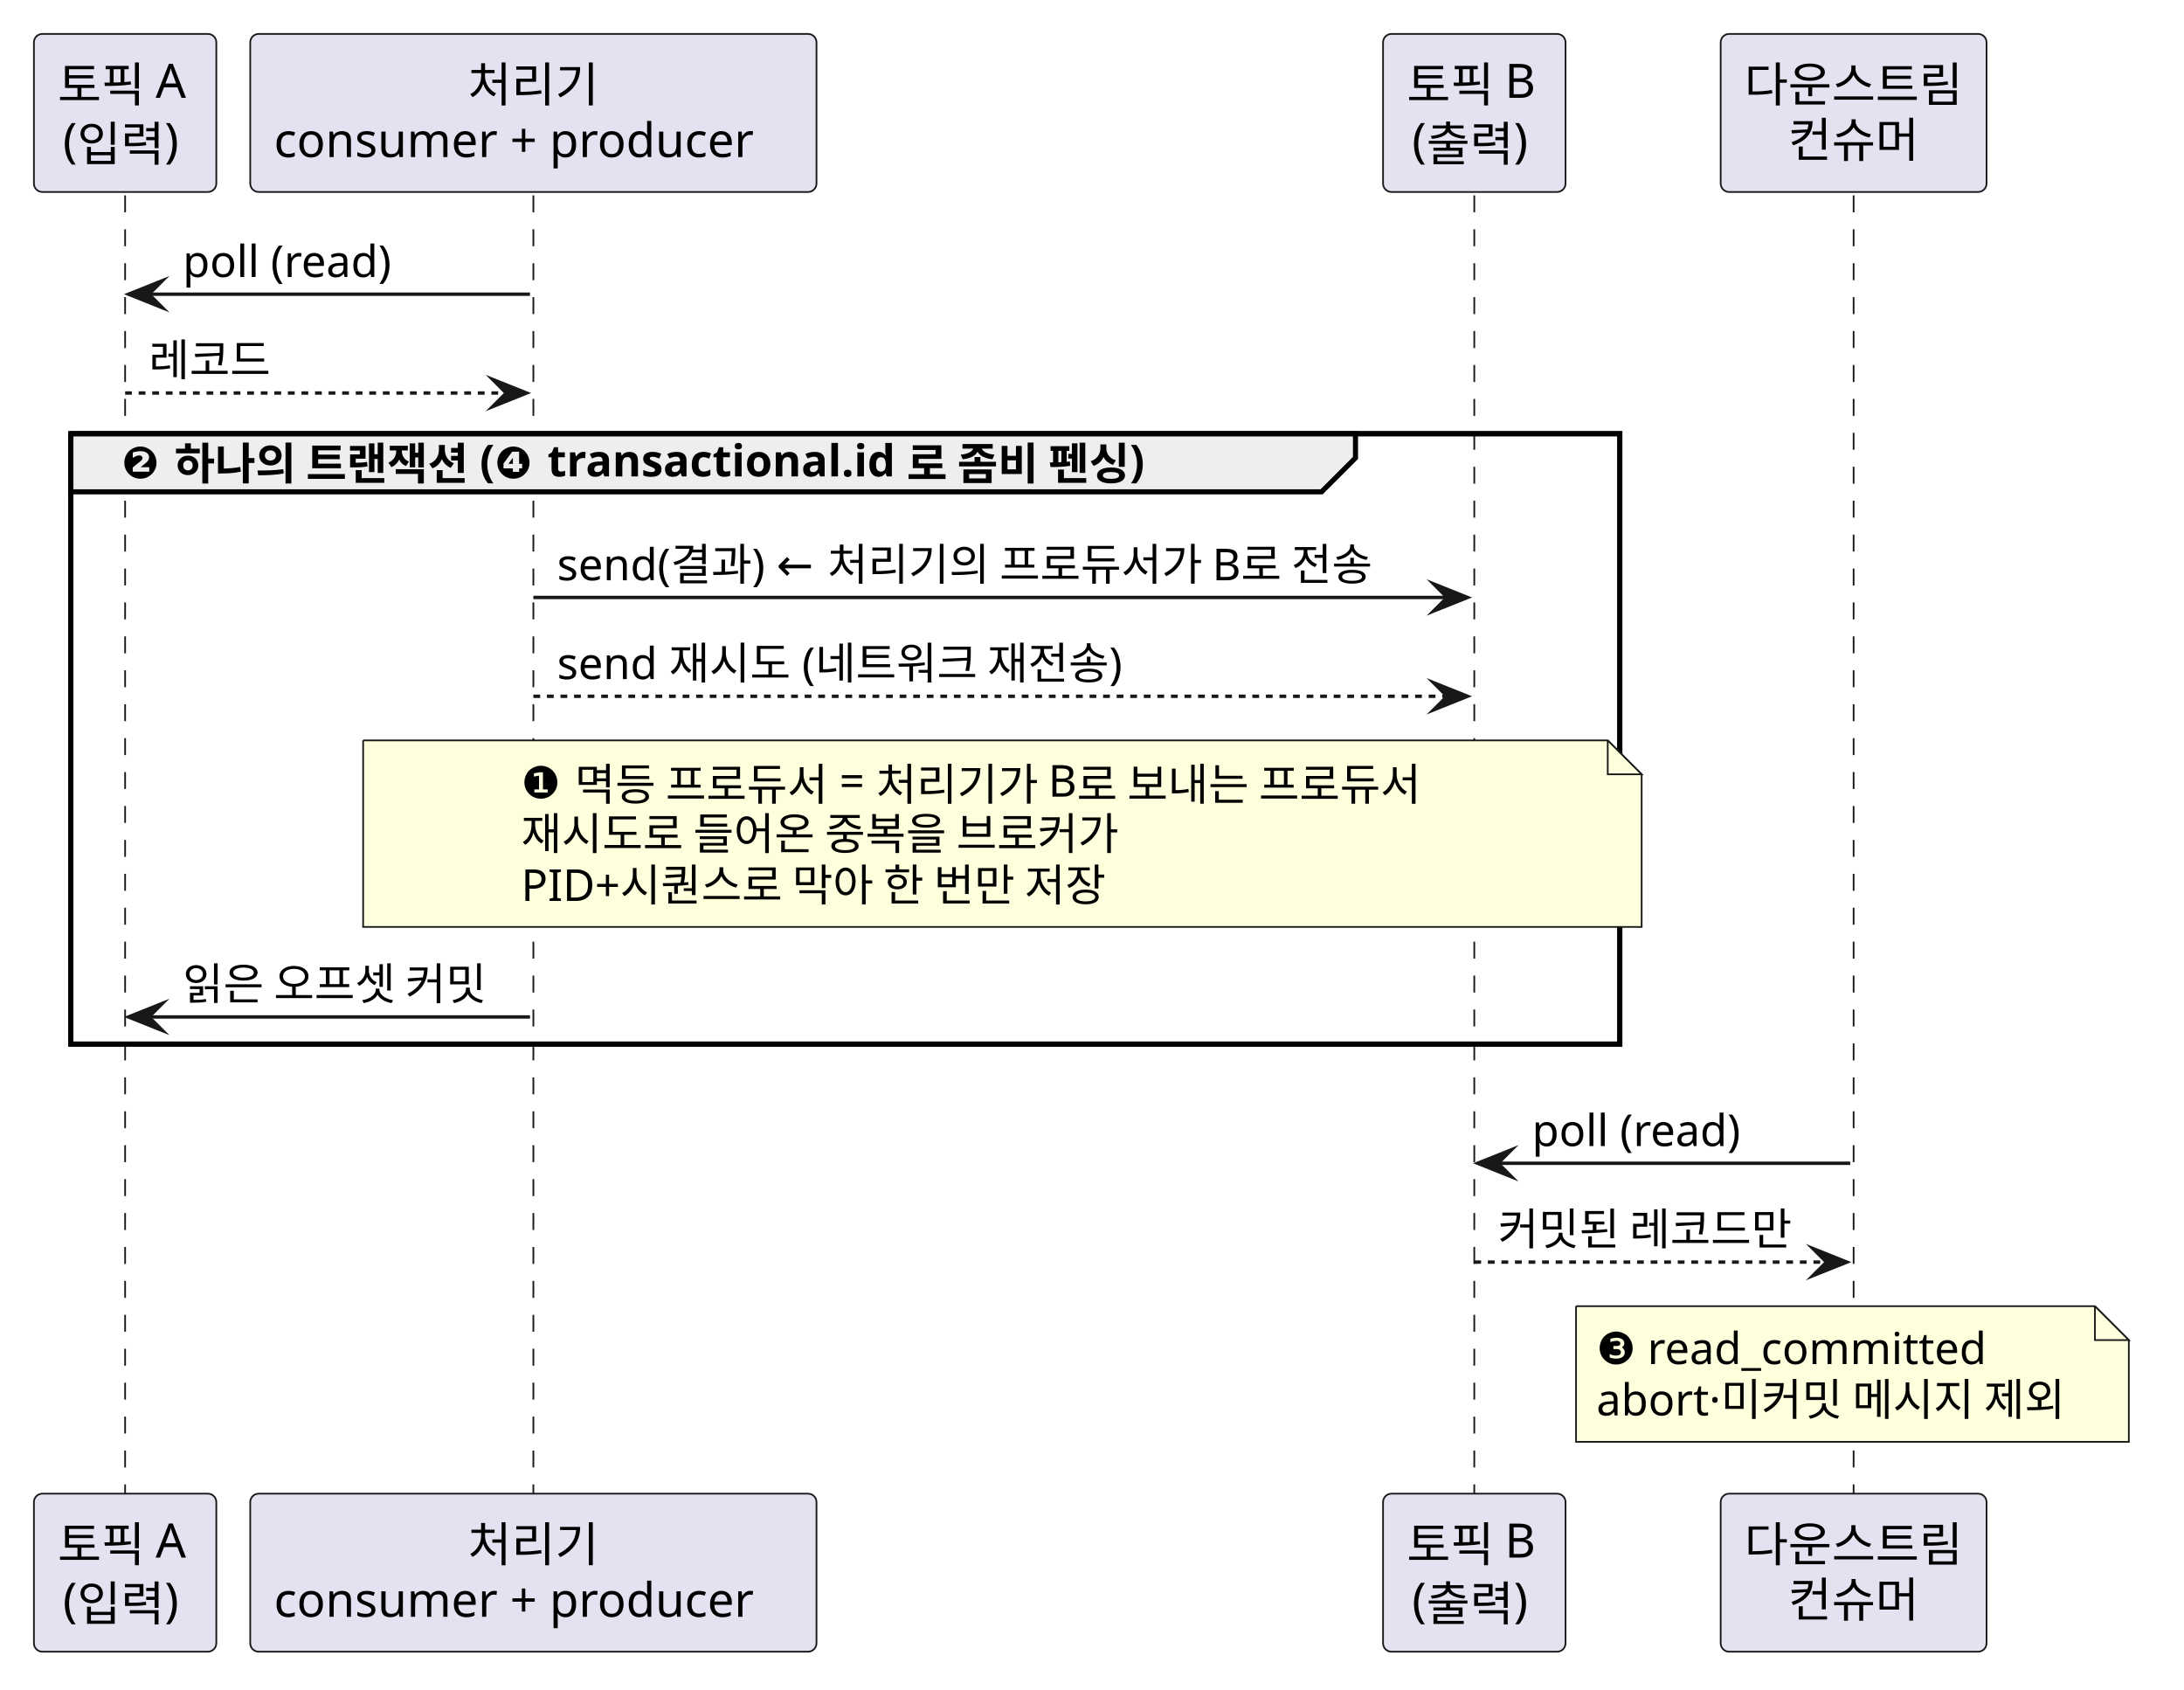
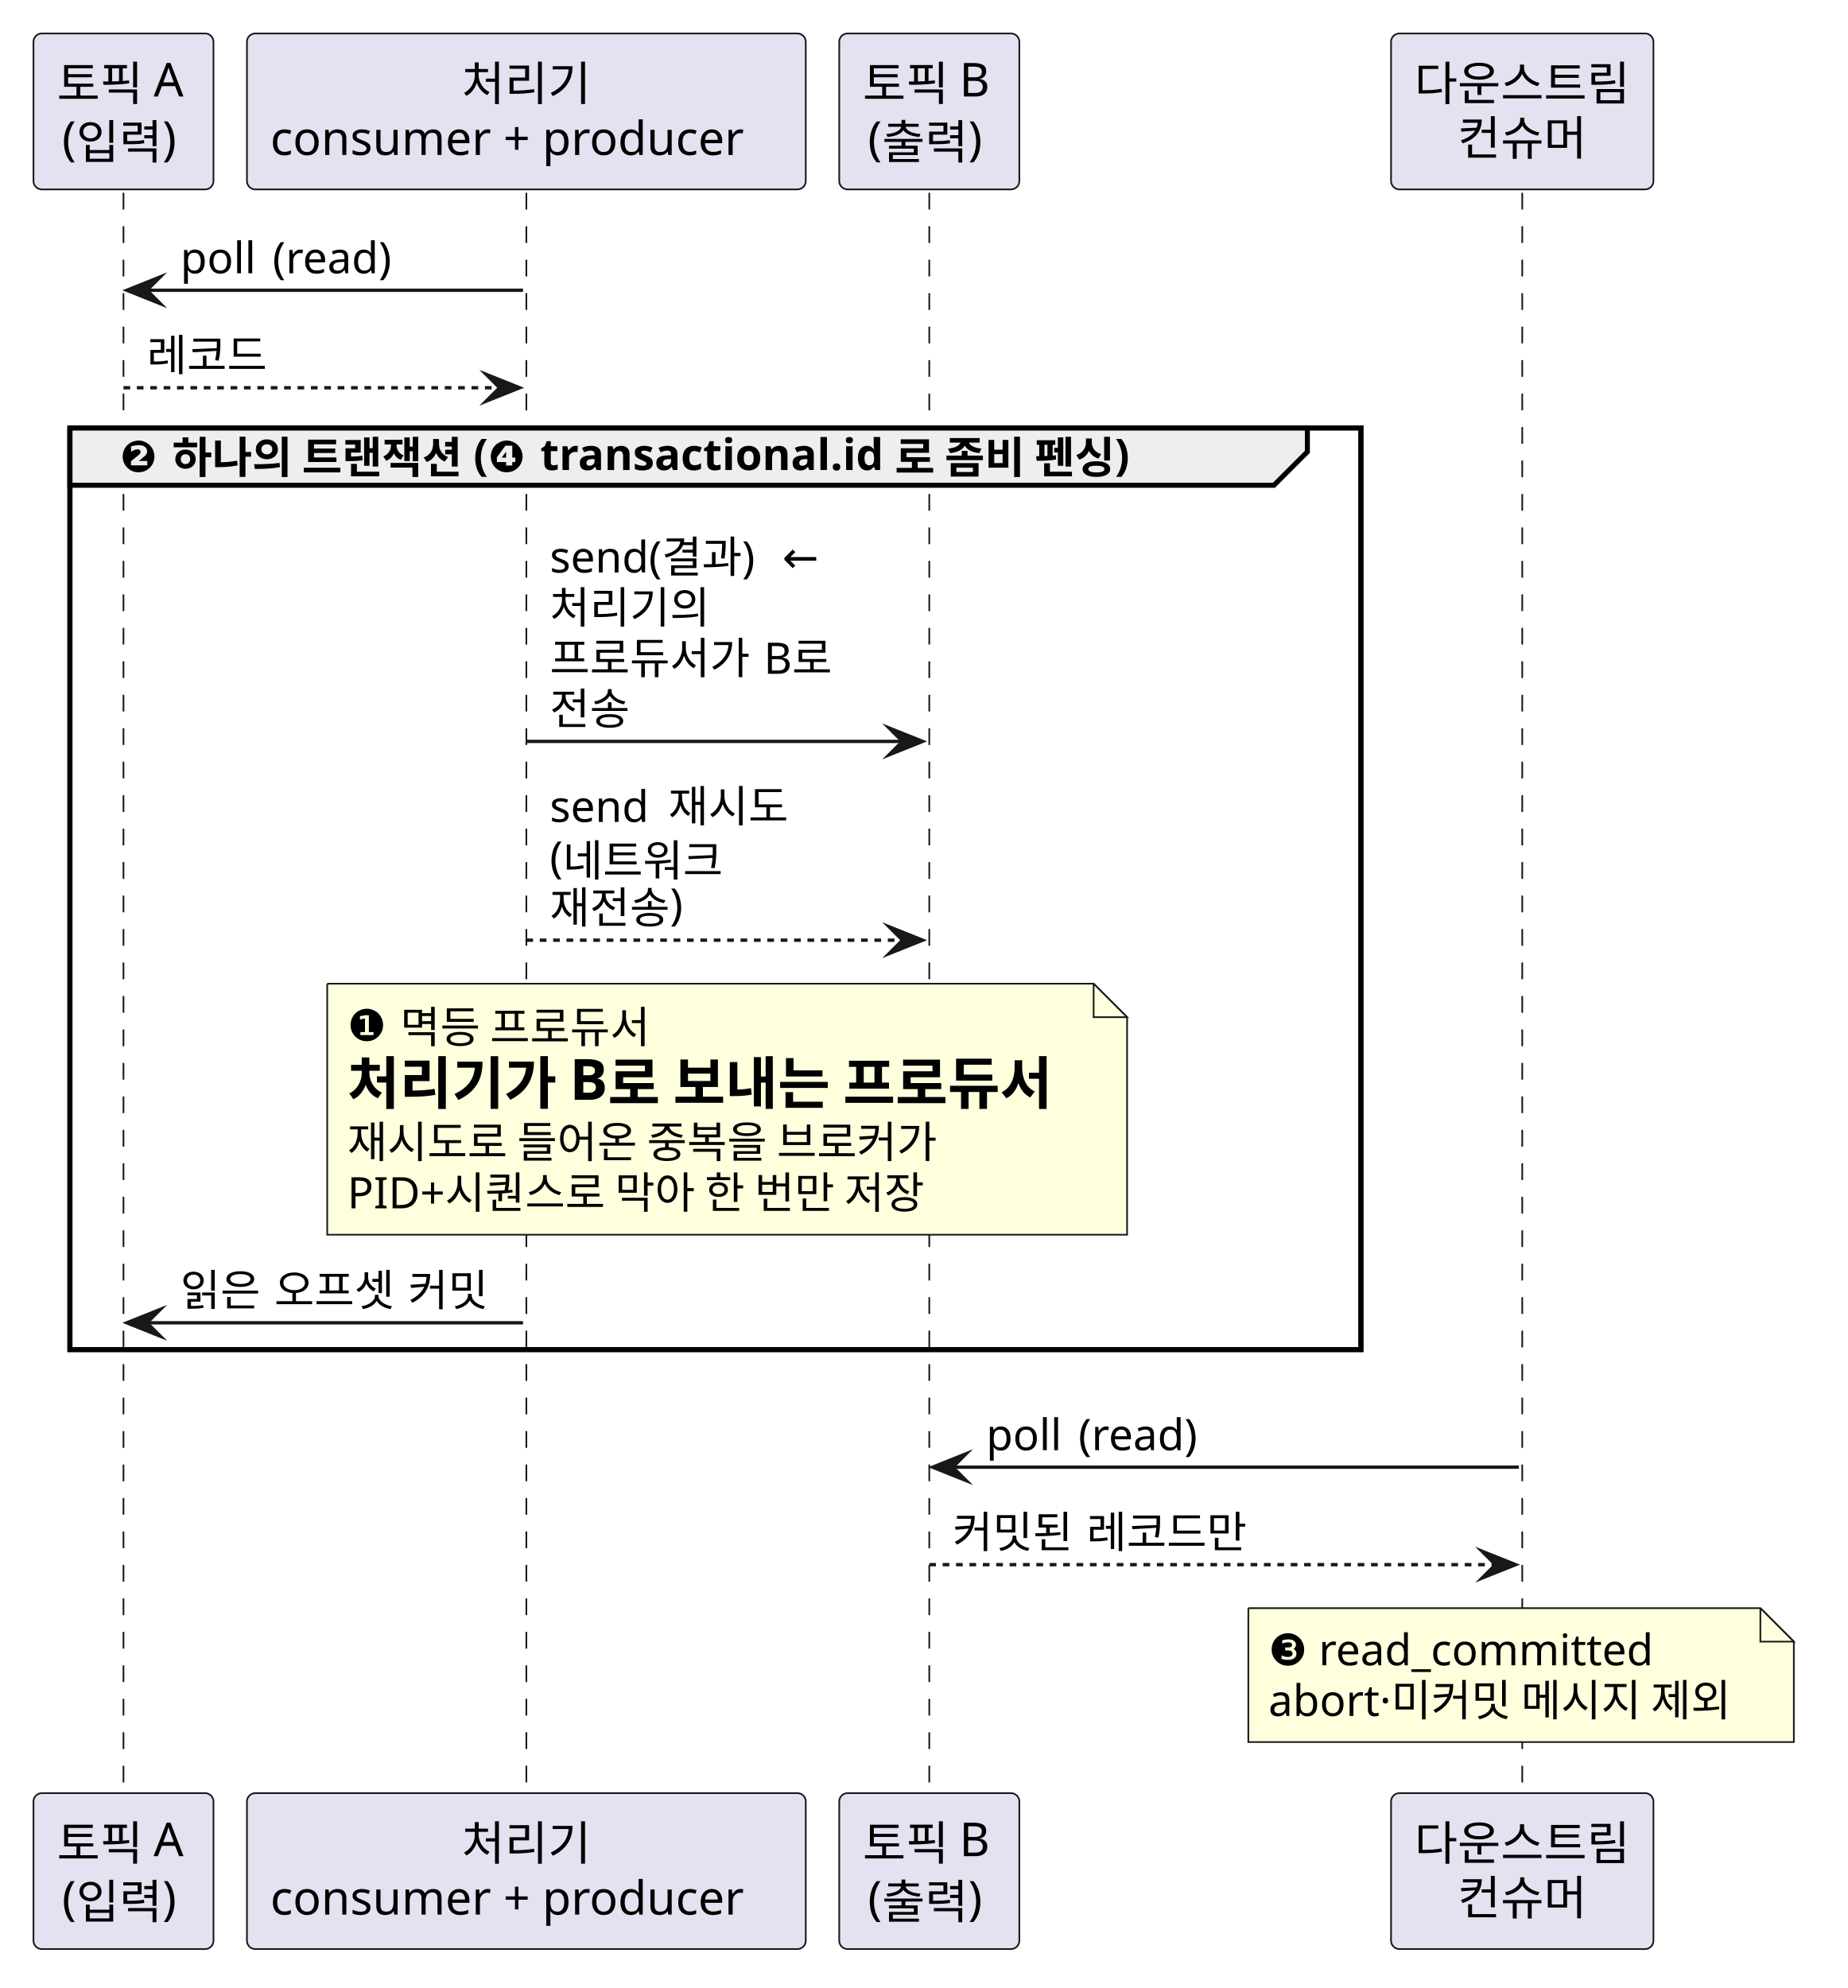
- <svg xmlns="http://www.w3.org/2000/svg" version="1.1" data-diagram-type="SEQUENCE" style="width:644px;height:498px;background:#FFFFFF;" width="644px" height="498px" viewBox="0 0 644 498" zoomAndPan="magnify" preserveAspectRatio="none" contentStyleType="text/css">
+ <svg xmlns="http://www.w3.org/2000/svg" version="1.1" data-diagram-type="SEQUENCE" style="width:552px;height:594px;background:#FFFFFF;" width="552px" height="594px" viewBox="0 0 552 594" zoomAndPan="magnify" preserveAspectRatio="none" contentStyleType="text/css">
  <defs />
  <g font-family="sans-serif" lengthAdjust="spacing">
-     <rect x="20.894" y="127.859" width="456.739" height="179.93" fill="none" style="stroke:#000;stroke-width:1.5;" />
+     <rect x="20.894" y="127.859" width="385.752" height="275.383" fill="none" style="stroke:#000;stroke-width:1.5;" />
    <g>
-       <rect x="33.394" y="57.594" width="8" height="382.727" fill="#000" fill-opacity="0" />
-       <line x1="36.894" y1="57.594" x2="36.894" y2="440.32" style="stroke:#181818;stroke-width:0.5;stroke-dasharray:5,5;" />
+       <rect x="33.394" y="57.594" width="8" height="478.18" fill="#000" fill-opacity="0" />
+       <line x1="36.894" y1="57.594" x2="36.894" y2="535.773" style="stroke:#181818;stroke-width:0.5;stroke-dasharray:5,5;" />
    </g>
    <g>
-       <rect x="153.775" y="57.594" width="8" height="382.727" fill="#000" fill-opacity="0" />
-       <line x1="157.275" y1="57.594" x2="157.275" y2="440.32" style="stroke:#181818;stroke-width:0.5;stroke-dasharray:5,5;" />
+       <rect x="153.775" y="57.594" width="8" height="478.18" fill="#000" fill-opacity="0" />
+       <line x1="157.275" y1="57.594" x2="157.275" y2="535.773" style="stroke:#181818;stroke-width:0.5;stroke-dasharray:5,5;" />
    </g>
    <g>
-       <rect x="431.225" y="57.594" width="8" height="382.727" fill="#000" fill-opacity="0" />
-       <line x1="434.725" y1="57.594" x2="434.725" y2="440.32" style="stroke:#181818;stroke-width:0.5;stroke-dasharray:5,5;" />
+       <rect x="274.169" y="57.594" width="8" height="478.18" fill="#000" fill-opacity="0" />
+       <line x1="277.669" y1="57.594" x2="277.669" y2="535.773" style="stroke:#181818;stroke-width:0.5;stroke-dasharray:5,5;" />
    </g>
    <g>
-       <rect x="543.078" y="57.594" width="8" height="382.727" fill="#000" fill-opacity="0" />
-       <line x1="546.578" y1="57.594" x2="546.578" y2="440.32" style="stroke:#181818;stroke-width:0.5;stroke-dasharray:5,5;" />
+       <rect x="451.346" y="57.594" width="8" height="478.18" fill="#000" fill-opacity="0" />
+       <line x1="454.846" y1="57.594" x2="454.846" y2="535.773" style="stroke:#181818;stroke-width:0.5;stroke-dasharray:5,5;" />
    </g>
    <rect x="10" y="10" width="53.787" height="46.594" fill="#E2E2F0" style="stroke:#181818;stroke-width:0.5;" rx="2.5" ry="2.5" />
    <text x="17" y="29.995" fill="#000" font-size="14" textLength="39.787">토픽 A</text>
    <text x="18.552" y="46.292" fill="#000" font-size="14" textLength="36.684">(입력)</text>
    <rect x="73.787" y="10" width="166.975" height="46.594" fill="#E2E2F0" style="stroke:#181818;stroke-width:0.5;" rx="2.5" ry="2.5" />
    <text x="137.955" y="29.995" fill="#000" font-size="14" textLength="38.64">처리기</text>
    <text x="80.787" y="46.292" fill="#000" font-size="14" textLength="152.975">consumer + producer</text>
-     <rect x="407.818" y="10" width="53.815" height="46.594" fill="#E2E2F0" style="stroke:#181818;stroke-width:0.5;" rx="2.5" ry="2.5" />
-     <text x="414.818" y="29.995" fill="#000" font-size="14" textLength="39.815">토픽 B</text>
-     <text x="416.384" y="46.292" fill="#000" font-size="14" textLength="36.684">(출력)</text>
-     <rect x="507.378" y="10" width="78.4" height="46.594" fill="#E2E2F0" style="stroke:#181818;stroke-width:0.5;" rx="2.5" ry="2.5" />
-     <text x="514.378" y="29.995" fill="#000" font-size="14" textLength="64.4">다운스트림</text>
-     <text x="527.258" y="46.292" fill="#000" font-size="14" textLength="38.64">컨슈머</text>
-     <rect x="10" y="440.32" width="53.787" height="46.594" fill="#E2E2F0" style="stroke:#181818;stroke-width:0.5;" rx="2.5" ry="2.5" />
-     <text x="17" y="460.315" fill="#000" font-size="14" textLength="39.787">토픽 A</text>
-     <text x="18.552" y="476.612" fill="#000" font-size="14" textLength="36.684">(입력)</text>
-     <rect x="73.787" y="440.32" width="166.975" height="46.594" fill="#E2E2F0" style="stroke:#181818;stroke-width:0.5;" rx="2.5" ry="2.5" />
-     <text x="137.955" y="460.315" fill="#000" font-size="14" textLength="38.64">처리기</text>
-     <text x="80.787" y="476.612" fill="#000" font-size="14" textLength="152.975">consumer + producer</text>
-     <rect x="407.818" y="440.32" width="53.815" height="46.594" fill="#E2E2F0" style="stroke:#181818;stroke-width:0.5;" rx="2.5" ry="2.5" />
-     <text x="414.818" y="460.315" fill="#000" font-size="14" textLength="39.815">토픽 B</text>
-     <text x="416.384" y="476.612" fill="#000" font-size="14" textLength="36.684">(출력)</text>
-     <rect x="507.378" y="440.32" width="78.4" height="46.594" fill="#E2E2F0" style="stroke:#181818;stroke-width:0.5;" rx="2.5" ry="2.5" />
-     <text x="514.378" y="460.315" fill="#000" font-size="14" textLength="64.4">다운스트림</text>
-     <text x="527.258" y="476.612" fill="#000" font-size="14" textLength="38.64">컨슈머</text>
+     <rect x="250.762" y="10" width="53.815" height="46.594" fill="#E2E2F0" style="stroke:#181818;stroke-width:0.5;" rx="2.5" ry="2.5" />
+     <text x="257.762" y="29.995" fill="#000" font-size="14" textLength="39.815">토픽 B</text>
+     <text x="259.327" y="46.292" fill="#000" font-size="14" textLength="36.684">(출력)</text>
+     <rect x="415.646" y="10" width="78.4" height="46.594" fill="#E2E2F0" style="stroke:#181818;stroke-width:0.5;" rx="2.5" ry="2.5" />
+     <text x="422.646" y="29.995" fill="#000" font-size="14" textLength="64.4">다운스트림</text>
+     <text x="435.526" y="46.292" fill="#000" font-size="14" textLength="38.64">컨슈머</text>
+     <rect x="10" y="535.773" width="53.787" height="46.594" fill="#E2E2F0" style="stroke:#181818;stroke-width:0.5;" rx="2.5" ry="2.5" />
+     <text x="17" y="555.769" fill="#000" font-size="14" textLength="39.787">토픽 A</text>
+     <text x="18.552" y="572.065" fill="#000" font-size="14" textLength="36.684">(입력)</text>
+     <rect x="73.787" y="535.773" width="166.975" height="46.594" fill="#E2E2F0" style="stroke:#181818;stroke-width:0.5;" rx="2.5" ry="2.5" />
+     <text x="137.955" y="555.769" fill="#000" font-size="14" textLength="38.64">처리기</text>
+     <text x="80.787" y="572.065" fill="#000" font-size="14" textLength="152.975">consumer + producer</text>
+     <rect x="250.762" y="535.773" width="53.815" height="46.594" fill="#E2E2F0" style="stroke:#181818;stroke-width:0.5;" rx="2.5" ry="2.5" />
+     <text x="257.762" y="555.769" fill="#000" font-size="14" textLength="39.815">토픽 B</text>
+     <text x="259.327" y="572.065" fill="#000" font-size="14" textLength="36.684">(출력)</text>
+     <rect x="415.646" y="535.773" width="78.4" height="46.594" fill="#E2E2F0" style="stroke:#181818;stroke-width:0.5;" rx="2.5" ry="2.5" />
+     <text x="422.646" y="555.769" fill="#000" font-size="14" textLength="64.4">다운스트림</text>
+     <text x="435.526" y="572.065" fill="#000" font-size="14" textLength="38.64">컨슈머</text>
    <polygon points="47.894,82.727,37.894,86.727,47.894,90.727,43.894,86.727" fill="#181818" style="stroke:#181818;stroke-width:1;stroke-linejoin:miter;stroke-miterlimit:10;" />
    <line x1="41.894" y1="86.727" x2="156.275" y2="86.727" style="stroke:#181818;stroke-width:1;" />
-     <text x="53.894" y="81.661" fill="#000" font-size="13" textLength="67.266">poll (read)</text>
+     <text x="53.894" y="81.661" fill="#000" font-size="13" textLength="23.429">poll</text>
+     <text x="77.323" y="81.661" fill="#000" font-size="13"> </text>
+     <text x="81.455" y="81.661" fill="#000" font-size="13" textLength="39.705">(read)</text>
    <polygon points="145.275,111.859,155.275,115.859,145.275,119.859,149.275,115.859" fill="#181818" style="stroke:#181818;stroke-width:1;stroke-linejoin:miter;stroke-miterlimit:10;" />
    <line x1="36.894" y1="115.859" x2="151.275" y2="115.859" style="stroke:#181818;stroke-width:1;stroke-dasharray:2,2;" />
    <text x="43.894" y="110.793" fill="#000" font-size="13" textLength="35.88">레코드</text>
-     <path d="M20.894,127.859 L399.697,127.859 L399.697,134.992 L389.697,144.992 L20.894,144.992 L20.894,127.859" style="stroke:#000;stroke-width:1.5;" fill="#EEE" />
-     <rect x="20.894" y="127.859" width="456.739" height="179.93" fill="none" style="stroke:#000;stroke-width:1.5;" />
-     <text x="35.894" y="140.926" fill="#000" font-size="13" textLength="333.804" font-weight="700">❷ 하나의 트랜잭션   (❹ transactional.id 로 좀비 펜싱)</text>
-     <polygon points="422.725,172.125,432.725,176.125,422.725,180.125,426.725,176.125" fill="#181818" style="stroke:#181818;stroke-width:1;stroke-linejoin:miter;stroke-miterlimit:10;" />
-     <line x1="157.275" y1="176.125" x2="428.725" y2="176.125" style="stroke:#181818;stroke-width:1;" />
-     <text x="164.275" y="171.059" fill="#000" font-size="13" textLength="253.451">send(결과)  ← 처리기의 프로듀서가 B로 전송</text>
-     <polygon points="422.725,201.258,432.725,205.258,422.725,209.258,426.725,205.258" fill="#181818" style="stroke:#181818;stroke-width:1;stroke-linejoin:miter;stroke-miterlimit:10;" />
-     <line x1="157.275" y1="205.258" x2="428.725" y2="205.258" style="stroke:#181818;stroke-width:1;stroke-dasharray:2,2;" />
-     <text x="164.275" y="200.192" fill="#000" font-size="13" textLength="173.403">send 재시도 (네트워크 재전송)</text>
-     <path d="M107.077,218.258 L107.077,273.258 L484.077,273.258 L484.077,228.258 L474.077,218.258 L107.077,218.258" style="stroke:#181818;stroke-width:0.5;" fill="#FEFFDD" />
-     <path d="M474.077,218.258 L474.077,228.258 L484.077,228.258 L474.077,218.258" style="stroke:#181818;stroke-width:0.5;" fill="#FEFFDD" />
-     <text x="153.664" y="235.325" fill="#000" font-size="13" textLength="275.672">❶ 멱등 프로듀서 = 처리기가 B로 보내는 프로듀서</text>
-     <text x="153.664" y="250.458" fill="#000" font-size="13" textLength="179.837">재시도로 들어온 중복을 브로커가</text>
-     <text x="153.664" y="265.59" fill="#000" font-size="13" textLength="180.666">PID+시퀀스로 막아 한 번만 저장</text>
-     <polygon points="47.894,295.789,37.894,299.789,47.894,303.789,43.894,299.789" fill="#181818" style="stroke:#181818;stroke-width:1;stroke-linejoin:miter;stroke-miterlimit:10;" />
-     <line x1="41.894" y1="299.789" x2="156.275" y2="299.789" style="stroke:#181818;stroke-width:1;" />
-     <text x="53.894" y="294.723" fill="#000" font-size="13" textLength="91.985">읽은 오프셋 커밋</text>
-     <polygon points="445.725,338.922,435.725,342.922,445.725,346.922,441.725,342.922" fill="#181818" style="stroke:#181818;stroke-width:1;stroke-linejoin:miter;stroke-miterlimit:10;" />
-     <line x1="439.725" y1="342.922" x2="545.578" y2="342.922" style="stroke:#181818;stroke-width:1;" />
-     <text x="451.725" y="337.856" fill="#000" font-size="13" textLength="67.266">poll (read)</text>
-     <polygon points="534.578,368.055,544.578,372.055,534.578,376.055,538.578,372.055" fill="#181818" style="stroke:#181818;stroke-width:1;stroke-linejoin:miter;stroke-miterlimit:10;" />
-     <line x1="434.725" y1="372.055" x2="540.578" y2="372.055" style="stroke:#181818;stroke-width:1;stroke-dasharray:2,2;" />
-     <text x="441.725" y="366.989" fill="#000" font-size="13" textLength="87.852">커밋된 레코드만</text>
-     <path d="M464.732,385.055 L464.732,425.055 L627.732,425.055 L627.732,395.055 L617.732,385.055 L464.732,385.055" style="stroke:#181818;stroke-width:0.5;" fill="#FEFFDD" />
-     <path d="M617.732,385.055 L617.732,395.055 L627.732,395.055 L617.732,385.055" style="stroke:#181818;stroke-width:0.5;" fill="#FEFFDD" />
-     <text x="470.732" y="402.122" fill="#000" font-size="13" textLength="122.332">❸ read_committed</text>
-     <text x="470.732" y="417.254" fill="#000" font-size="13" textLength="142.691">abort·미커밋 메시지 제외</text>
+     <path d="M20.894,127.859 L390.646,127.859 L390.646,134.992 L380.646,144.992 L20.894,144.992 L20.894,127.859" style="stroke:#000;stroke-width:1.5;" fill="#EEE" />
+     <rect x="20.894" y="127.859" width="385.752" height="275.383" fill="none" style="stroke:#000;stroke-width:1.5;" />
+     <text x="35.894" y="140.926" fill="#000" font-size="13" textLength="324.752" font-weight="700">❷ 하나의 트랜잭션 (❹ transactional.id 로 좀비 펜싱)</text>
+     <polygon points="265.669,217.523,275.669,221.523,265.669,225.523,269.669,221.523" fill="#181818" style="stroke:#181818;stroke-width:1;stroke-linejoin:miter;stroke-miterlimit:10;" />
+     <line x1="157.275" y1="221.523" x2="271.669" y2="221.523" style="stroke:#181818;stroke-width:1;" />
+     <text x="164.275" y="171.059" fill="#000" font-size="13" textLength="65.326">send(결과)</text>
+     <text x="229.6" y="171.059" fill="#000" font-size="13"> </text>
+     <text x="233.733" y="171.059" fill="#000" font-size="13">←</text>
+     <text x="164.275" y="186.192" fill="#000" font-size="13" textLength="47.84">처리기의</text>
+     <text x="164.275" y="201.325" fill="#000" font-size="13" textLength="59.8">프로듀서가</text>
+     <text x="224.075" y="201.325" fill="#000" font-size="13"> </text>
+     <text x="228.207" y="201.325" fill="#000" font-size="13" textLength="20.878">B로</text>
+     <text x="164.275" y="216.458" fill="#000" font-size="13" textLength="23.92">전송</text>
+     <polygon points="265.669,276.922,275.669,280.922,265.669,284.922,269.669,280.922" fill="#181818" style="stroke:#181818;stroke-width:1;stroke-linejoin:miter;stroke-miterlimit:10;" />
+     <line x1="157.275" y1="280.922" x2="271.669" y2="280.922" style="stroke:#181818;stroke-width:1;stroke-dasharray:2,2;" />
+     <text x="164.275" y="245.59" fill="#000" font-size="13" textLength="31.262">send</text>
+     <text x="195.537" y="245.59" fill="#000" font-size="13"> </text>
+     <text x="199.669" y="245.59" fill="#000" font-size="13" textLength="35.88">재시도</text>
+     <text x="164.275" y="260.723" fill="#000" font-size="13" textLength="52.912">(네트워크</text>
+     <text x="164.275" y="275.856" fill="#000" font-size="13" textLength="40.952">재전송)</text>
+     <path d="M97.776,293.922 L97.776,368.922 L336.776,368.922 L336.776,303.922 L326.776,293.922 L97.776,293.922" style="stroke:#181818;stroke-width:0.5;" fill="#FEFFDD" />
+     <path d="M326.776,293.922 L326.776,303.922 L336.776,303.922 L326.776,293.922" style="stroke:#181818;stroke-width:0.5;" fill="#FEFFDD" />
+     <text x="103.776" y="310.989" fill="#000" font-size="13" textLength="91.679">❶ 멱등 프로듀서</text>
+     <text x="103.776" y="329.834" fill="#000" font-size="17" textLength="218.393" font-weight="700">처리기가 B로 보내는 프로듀서</text>
+     <text x="103.776" y="345.911" fill="#000" font-size="13" textLength="179.837">재시도로 들어온 중복을 브로커가</text>
+     <text x="103.776" y="361.043" fill="#000" font-size="13" textLength="180.666">PID+시퀀스로 막아 한 번만 저장</text>
+     <polygon points="47.894,391.242,37.894,395.242,47.894,399.242,43.894,395.242" fill="#181818" style="stroke:#181818;stroke-width:1;stroke-linejoin:miter;stroke-miterlimit:10;" />
+     <line x1="41.894" y1="395.242" x2="156.275" y2="395.242" style="stroke:#181818;stroke-width:1;" />
+     <text x="53.894" y="390.176" fill="#000" font-size="13" textLength="23.92">읽은</text>
+     <text x="77.814" y="390.176" fill="#000" font-size="13"> </text>
+     <text x="81.946" y="390.176" fill="#000" font-size="13" textLength="35.88">오프셋</text>
+     <text x="117.826" y="390.176" fill="#000" font-size="13"> </text>
+     <text x="121.958" y="390.176" fill="#000" font-size="13" textLength="23.92">커밋</text>
+     <polygon points="288.669,434.375,278.669,438.375,288.669,442.375,284.669,438.375" fill="#181818" style="stroke:#181818;stroke-width:1;stroke-linejoin:miter;stroke-miterlimit:10;" />
+     <line x1="282.669" y1="438.375" x2="453.846" y2="438.375" style="stroke:#181818;stroke-width:1;" />
+     <text x="294.669" y="433.309" fill="#000" font-size="13" textLength="23.429">poll</text>
+     <text x="318.098" y="433.309" fill="#000" font-size="13"> </text>
+     <text x="322.231" y="433.309" fill="#000" font-size="13" textLength="39.705">(read)</text>
+     <polygon points="442.846,463.508,452.846,467.508,442.846,471.508,446.846,467.508" fill="#181818" style="stroke:#181818;stroke-width:1;stroke-linejoin:miter;stroke-miterlimit:10;" />
+     <line x1="277.669" y1="467.508" x2="448.846" y2="467.508" style="stroke:#181818;stroke-width:1;stroke-dasharray:2,2;" />
+     <text x="284.669" y="462.442" fill="#000" font-size="13" textLength="35.88">커밋된</text>
+     <text x="320.549" y="462.442" fill="#000" font-size="13"> </text>
+     <text x="324.681" y="462.442" fill="#000" font-size="13" textLength="47.84">레코드만</text>
+     <path d="M373,480.508 L373,520.508 L536,520.508 L536,490.508 L526,480.508 L373,480.508" style="stroke:#181818;stroke-width:0.5;" fill="#FEFFDD" />
+     <path d="M526,480.508 L526,490.508 L536,490.508 L526,480.508" style="stroke:#181818;stroke-width:0.5;" fill="#FEFFDD" />
+     <text x="379" y="497.575" fill="#000" font-size="13" textLength="122.332">❸ read_committed</text>
+     <text x="379" y="512.708" fill="#000" font-size="13" textLength="142.691">abort·미커밋 메시지 제외</text>
  </g>
</svg>
